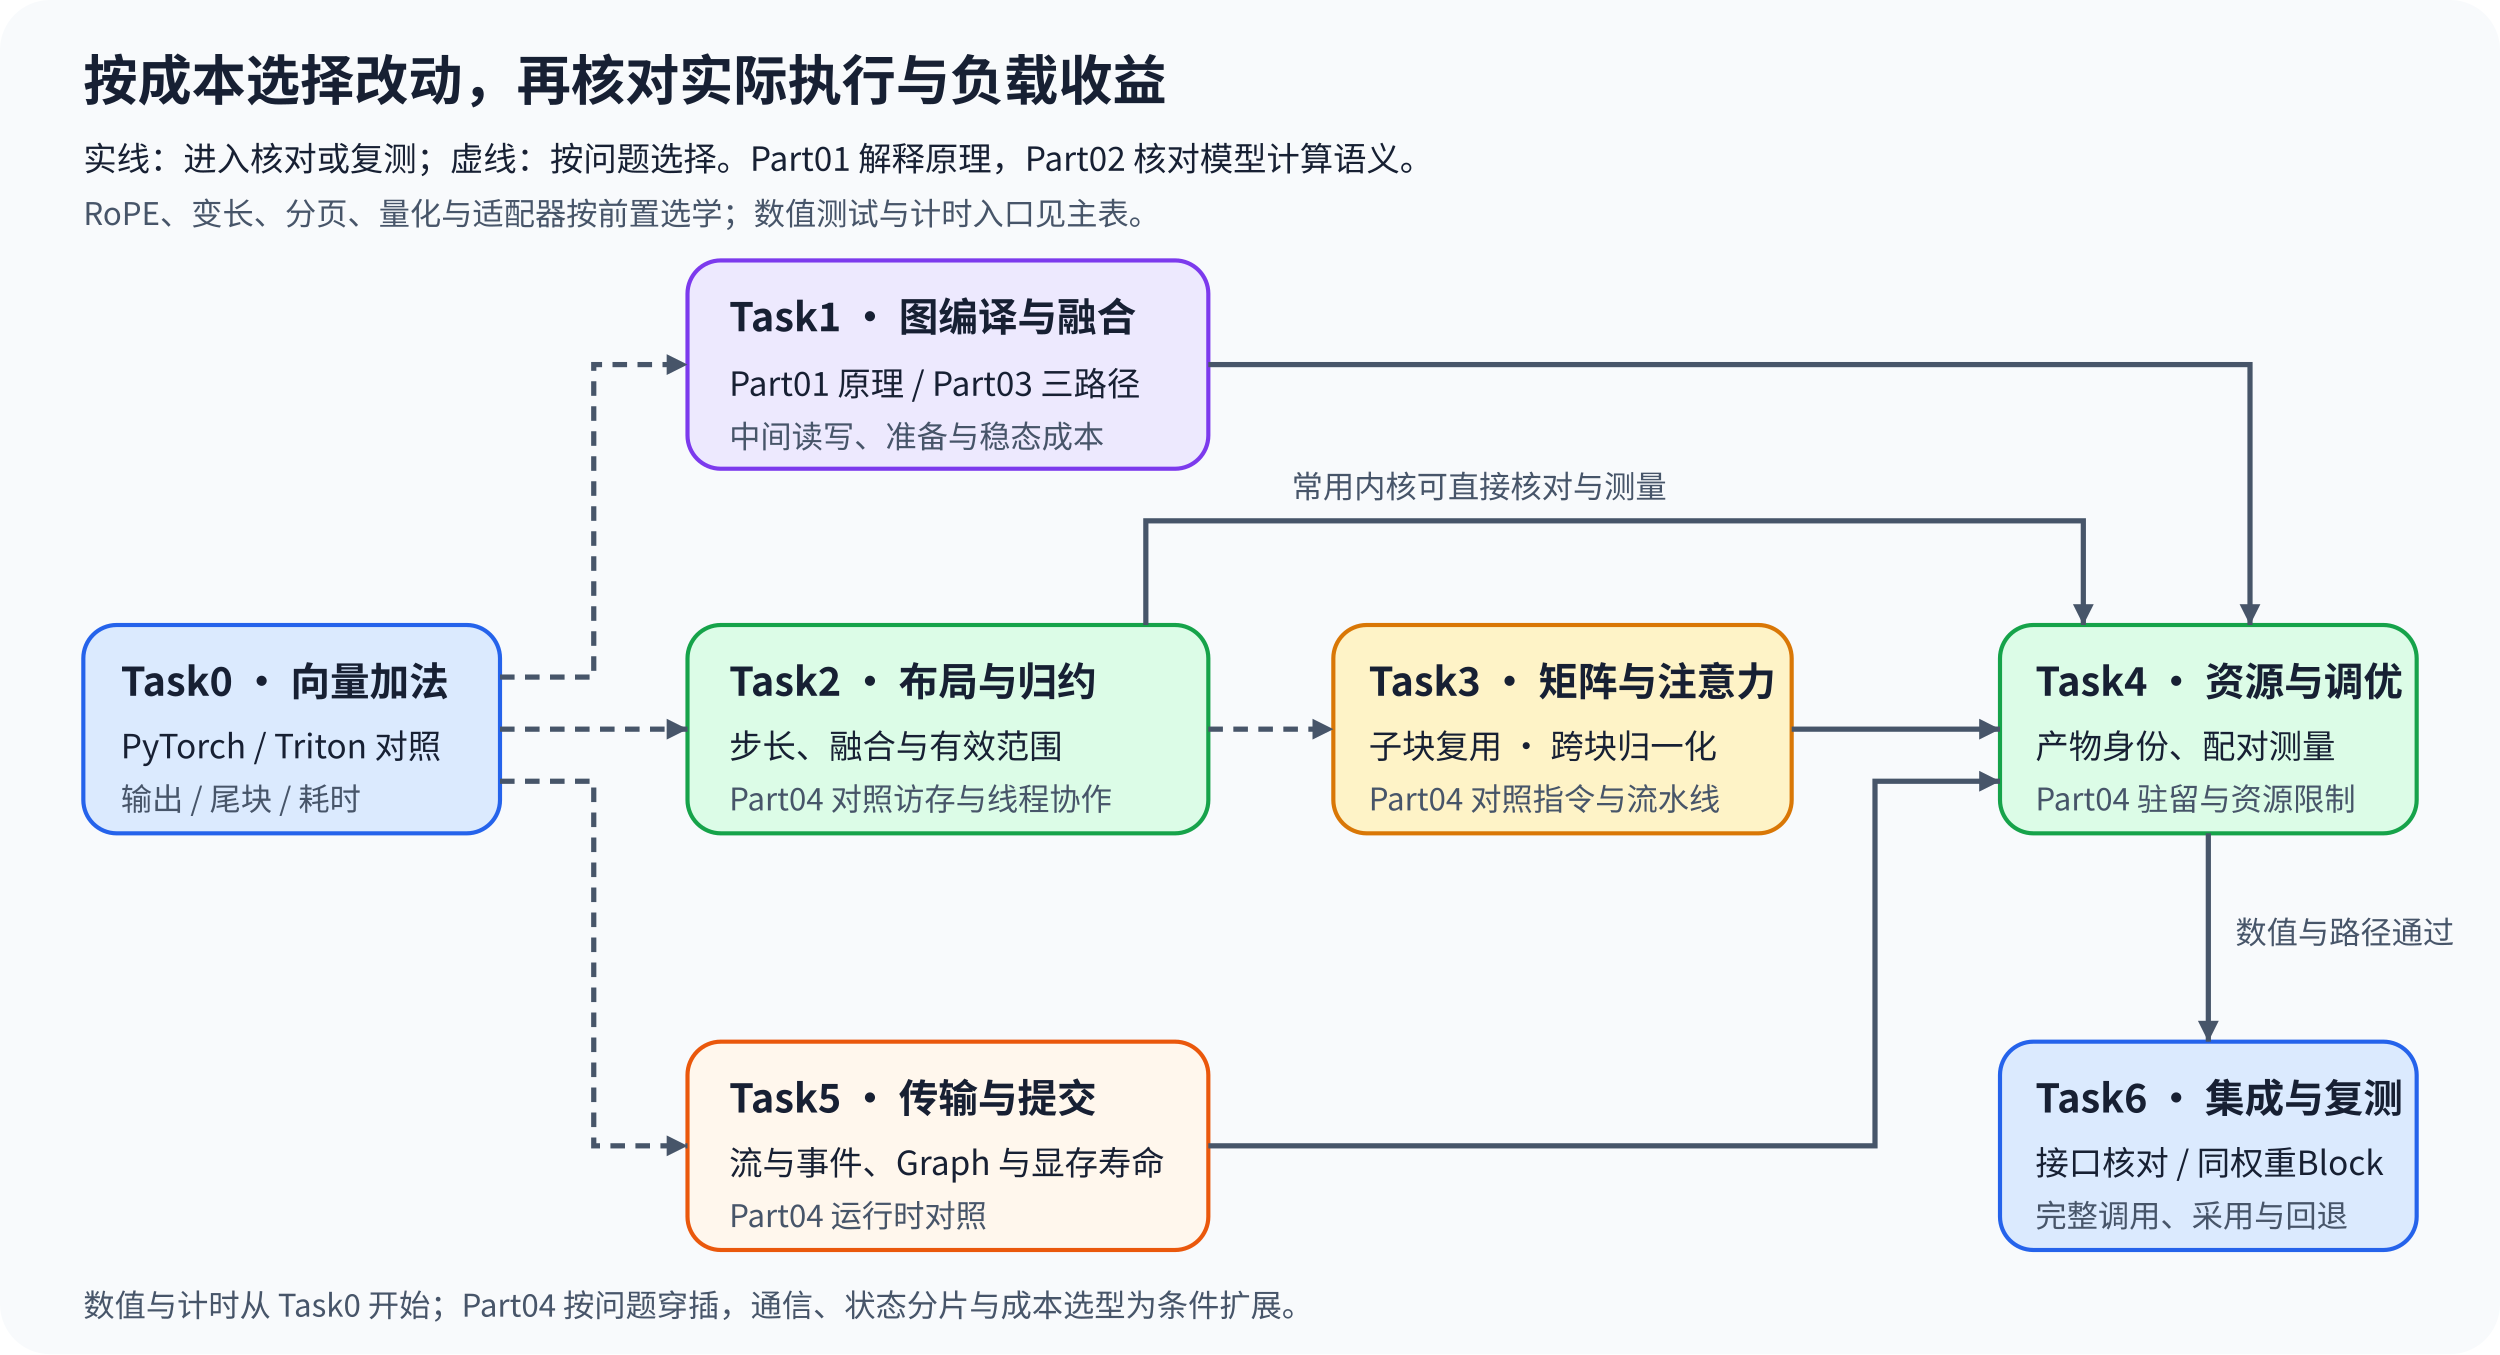
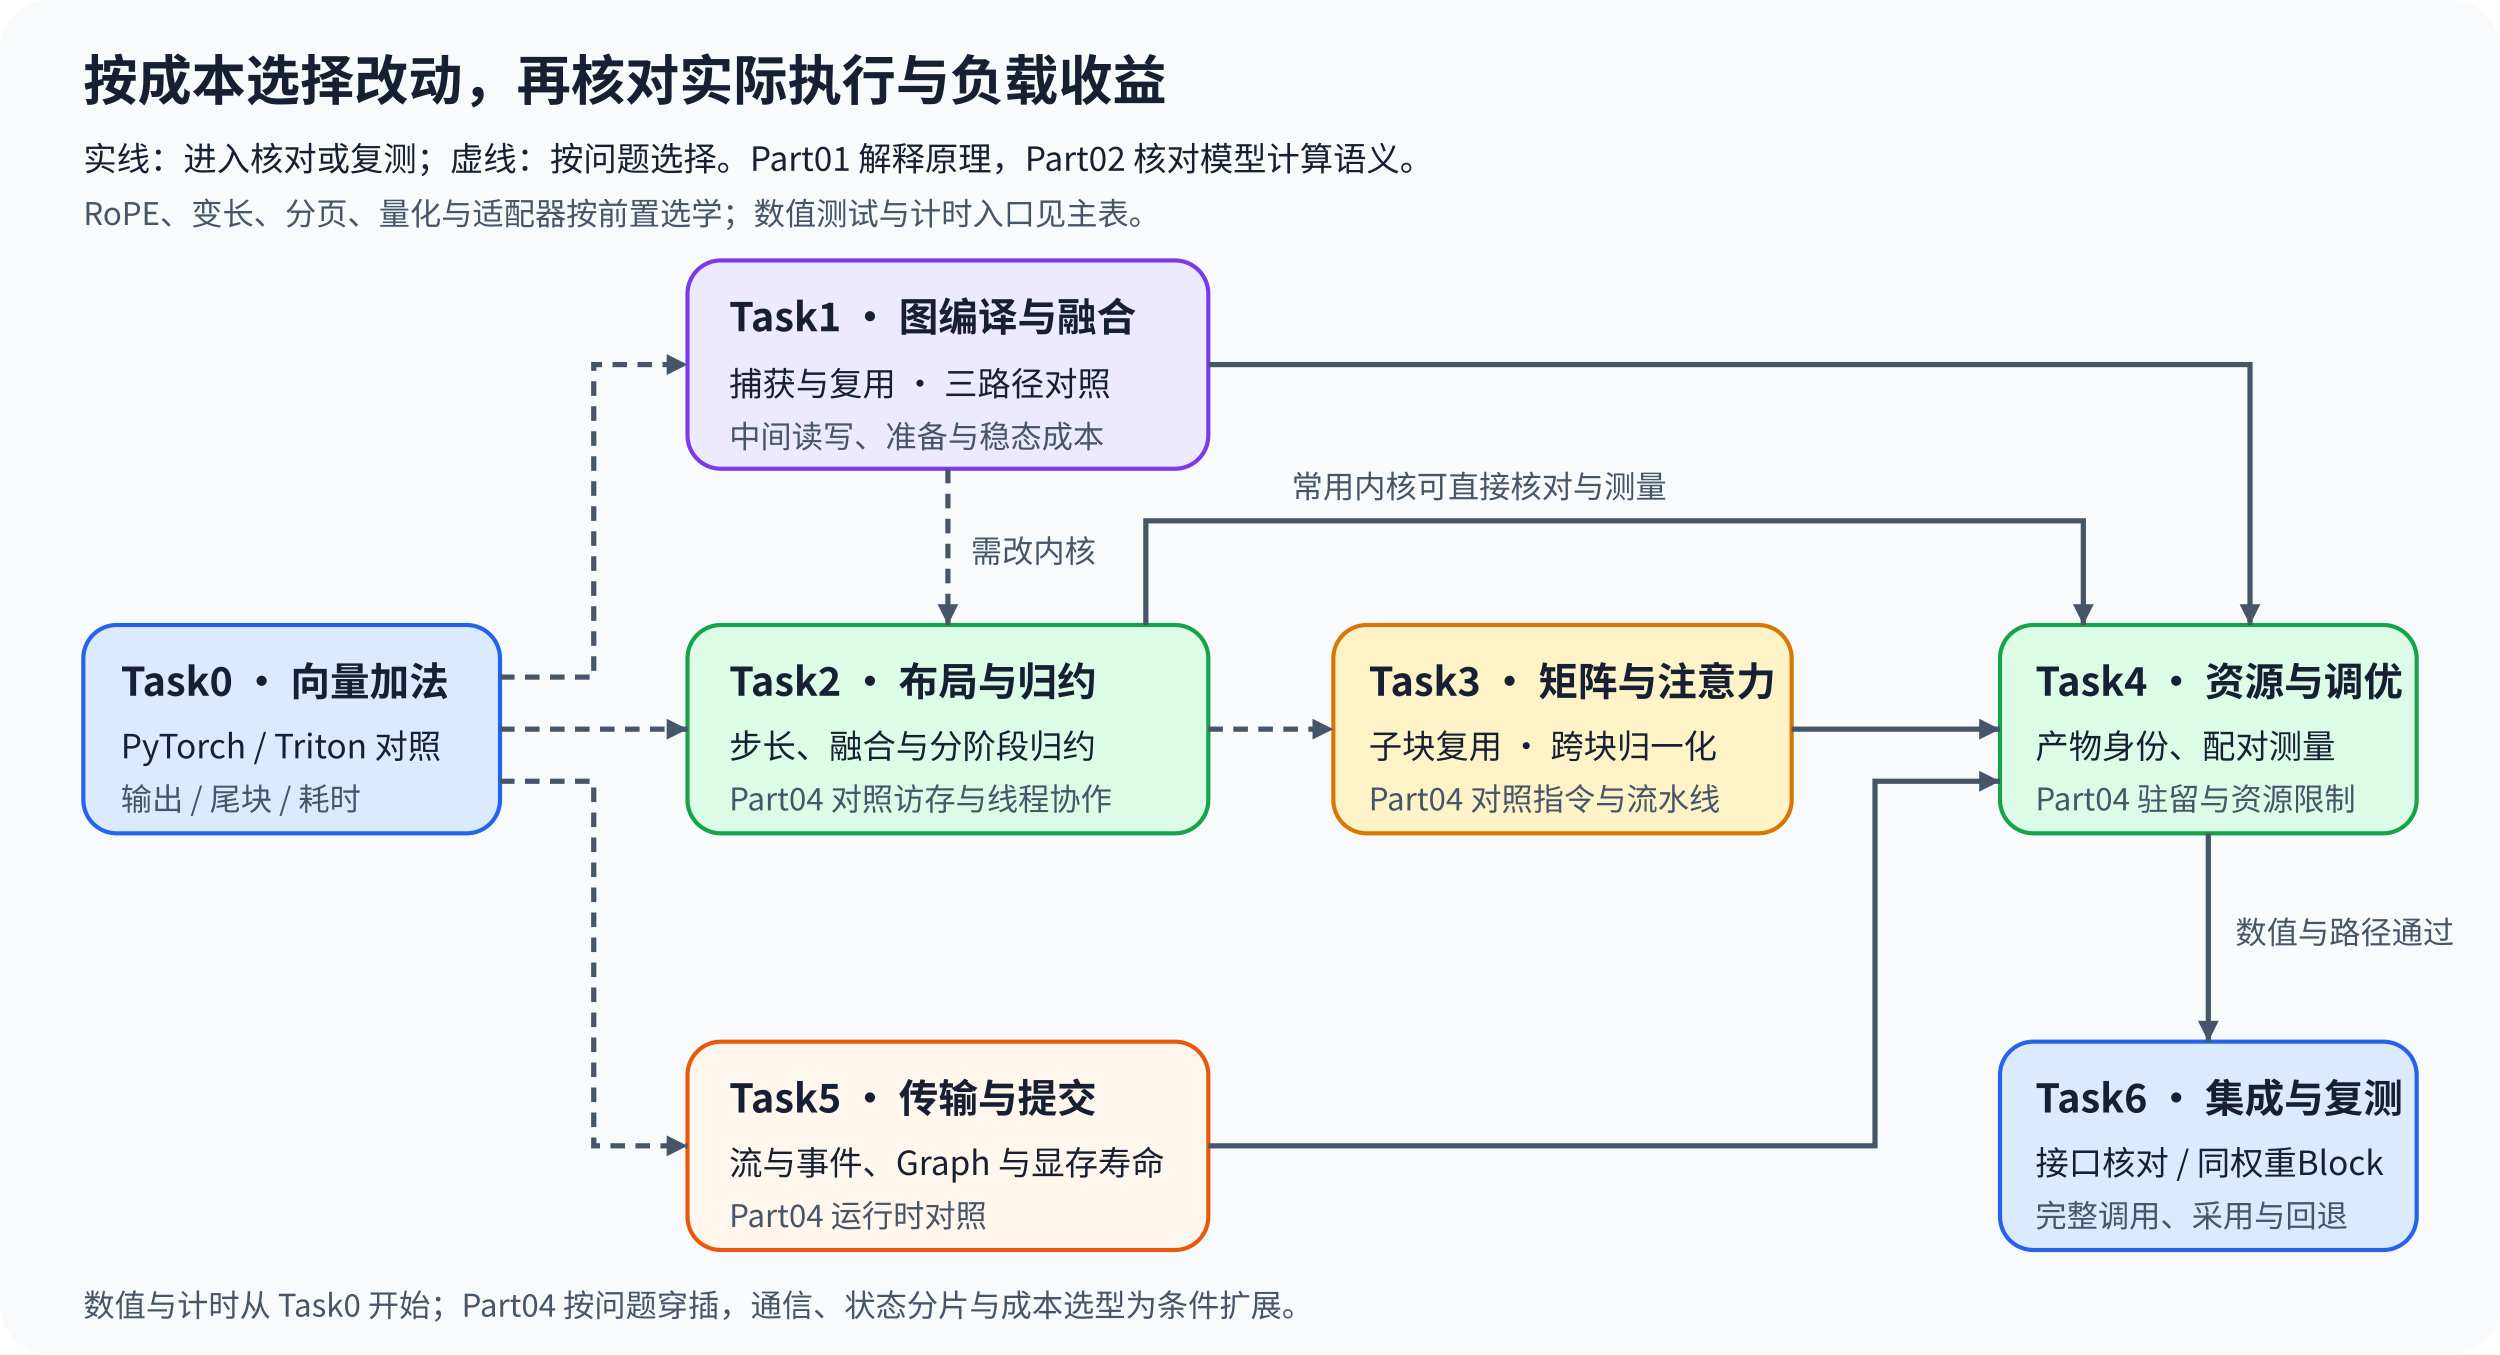
<svg xmlns="http://www.w3.org/2000/svg" width="1200" height="650" viewBox="0 0 1200 650" role="img" aria-labelledby="title desc">
  <defs>
    <marker id="arrow" markerUnits="userSpaceOnUse" markerWidth="10" markerHeight="10" refX="10" refY="5" orient="auto">
      <path d="M0 0L10 5L0 10Z" fill="#475569" />
    </marker>
    <style>text{font-family:"Noto Sans CJK SC",sans-serif;fill:#172033}.title{font-size:26px;font-weight:700}.head{font-size:19px;font-weight:700}.body{font-size:16px}.small{font-size:15px;fill:#475569}.line{fill:none;stroke:#475569;stroke-width:2.5;marker-end:url(#arrow)}.branch{fill:none;stroke:#475569;stroke-width:2.5;stroke-dasharray:7 5;marker-end:url(#arrow)}</style>
  </defs>
  <rect width="1200" height="650" rx="24" fill="#f8fafc" />
  <text x="40" y="48" class="title">按成本选择改动，再核对实际执行与负载收益</text>
  <text x="40" y="82" class="body">实线：进入核对或复测；虚线：按问题选择。Part01 解释原理，Part02 核对模型计算语义。</text>
  <text x="40" y="108" class="small">RoPE、变长、分页、量化与适配器按前置选学；数值测试与计时入口见主表。</text>
  <rect x="40" y="300" width="200" height="100" rx="16" fill="#dbeafe" stroke="#2563eb" stroke-width="2" />
  <text x="58" y="334" class="head">Task0 · 向量加法</text>
  <text x="58" y="364" class="body">PyTorch / Triton 对照</text>
  <text x="58" y="389" class="small">输出 / 尾块 / 耗时</text>
  <rect x="330" y="125" width="250" height="100" rx="16" fill="#ede9fe" stroke="#7c3aed" stroke-width="2" />
  <text x="350" y="159" class="head">Task1 · 图编译与融合</text>
-   <text x="350" y="190" class="body">Part01 原理 / Part03 三路径</text>
+   <text x="350" y="190" class="body">捕获与复用 · 三路径对照</text>
  <text x="350" y="215" class="small">中间读写、准备与稳态成本</text>
  <rect x="330" y="300" width="250" height="100" rx="16" fill="#dcfce7" stroke="#16a34a" stroke-width="2" />
  <text x="350" y="334" class="head">Task2 · 布局与归约</text>
-   <text x="350" y="364" class="body">步长、融合与有效范围</text>
+   <text x="350" y="364" class="body">步长、融合与分阶段归约</text>
  <text x="350" y="389" class="small">Part04 对照访存与线程协作</text>
  <rect x="640" y="300" width="220" height="100" rx="16" fill="#fef3c7" stroke="#d97706" stroke-width="2" />
  <text x="657" y="334" class="head">Task3 · 矩阵与注意力</text>
  <text x="657" y="364" class="body">子块复用 · 跨块归一化</text>
  <text x="657" y="389" class="small">Part04 对照指令与流水线</text>
  <rect x="330" y="500" width="250" height="100" rx="16" fill="#fff7ed" stroke="#ea580c" stroke-width="2" />
  <text x="350" y="534" class="head">Task5 · 传输与提交</text>
  <text x="350" y="564" class="body">流与事件、Graph 与显存寿命</text>
  <text x="350" y="589" class="small">Part04 运行时对照</text>
  <rect x="960" y="300" width="200" height="100" rx="16" fill="#dcfce7" stroke="#16a34a" stroke-width="2" />
  <text x="977" y="334" class="head">Task4 · 资源与调优</text>
  <text x="977" y="364" class="body">产物身份、配对测量</text>
  <text x="977" y="389" class="small">Part04 驻留与资源限制</text>
  <rect x="960" y="500" width="200" height="100" rx="16" fill="#dbeafe" stroke="#2563eb" stroke-width="2" />
  <text x="977" y="534" class="head">Task6 · 集成与复测</text>
  <text x="977" y="564" class="body">接口核对 / 同权重Block</text>
  <text x="977" y="589" class="small">完整调用、采用与回退</text>
  <path d="M240 325H285V175H330" class="branch" />
  <path d="M240 350H330" class="branch" />
  <path d="M240 375H285V550H330" class="branch" />
+   <path d="M455 225V300" class="branch" />
+   <text x="466" y="270" class="small">需改内核</text>
  <path d="M580 175H1080V300" class="line" />
  <path d="M580 350H640" class="branch" />
  <path d="M550 300V250H1000V300" class="line" />
  <text x="620" y="239" class="small">常用内核可直接核对与测量</text>
  <path d="M860 350H960" class="line" />
  <path d="M580 550H900V375H960" class="line" />
  <path d="M1060 400V500" class="line" />
  <text x="1073" y="453" class="small">数值与路径通过</text>
  <text x="40" y="632" class="small">数值与计时从 Task0 开始；Part04 按问题穿插，通信、状态分片与成本选型为条件扩展。</text>
</svg>
